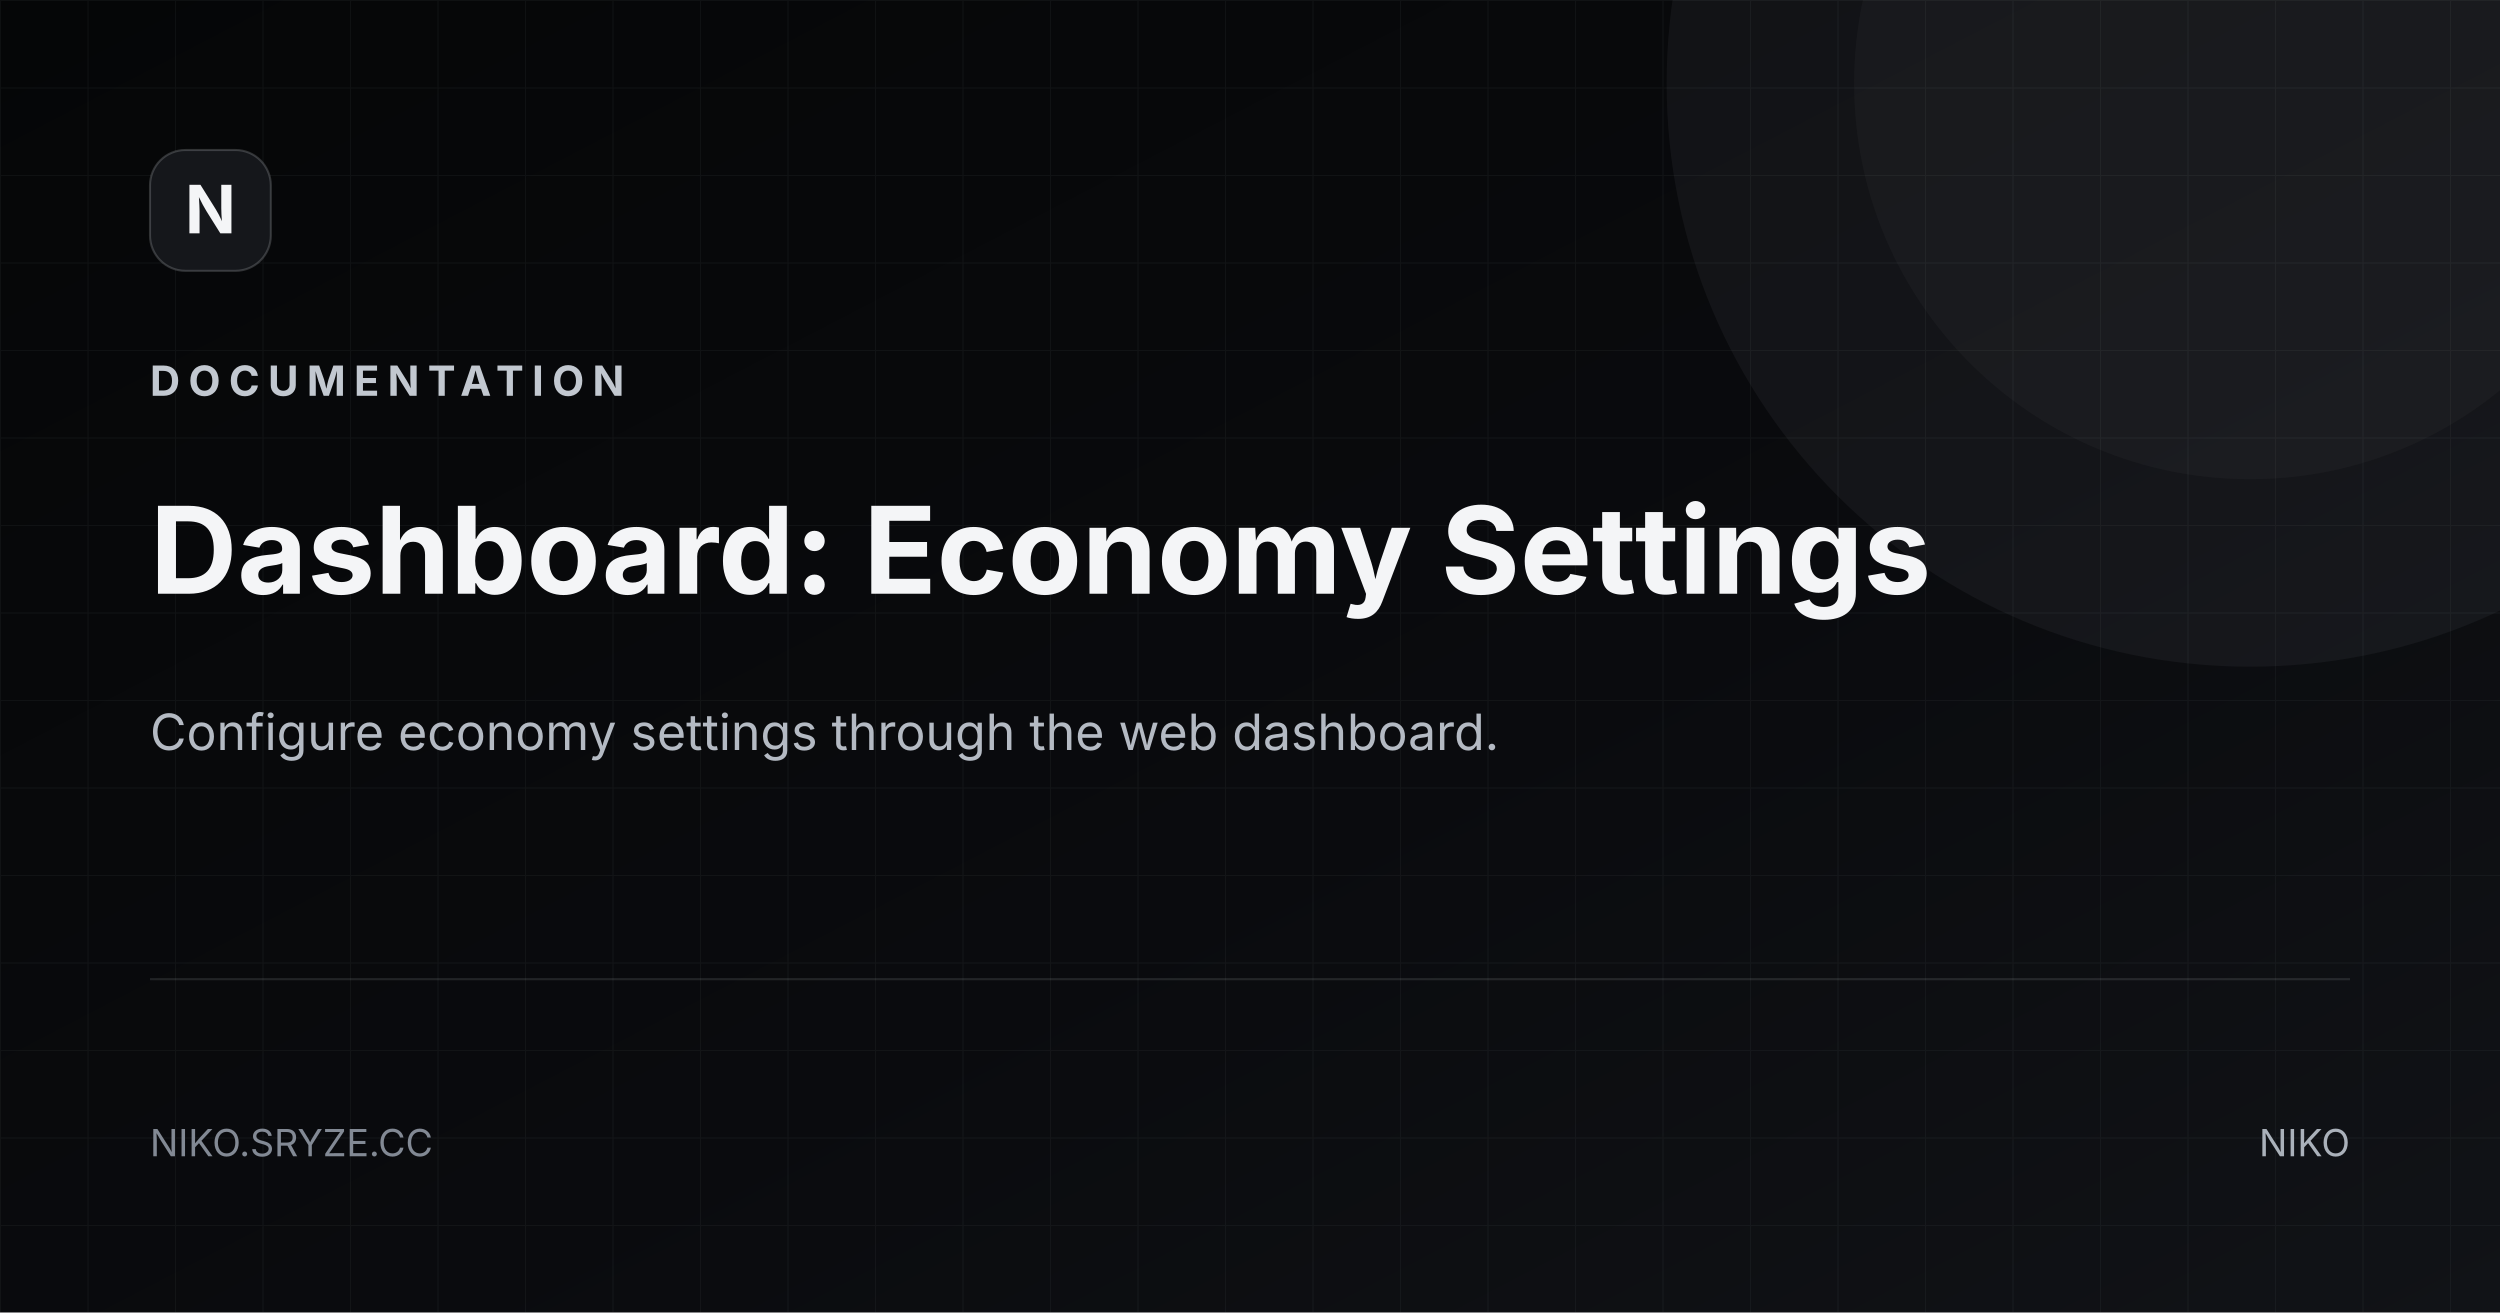
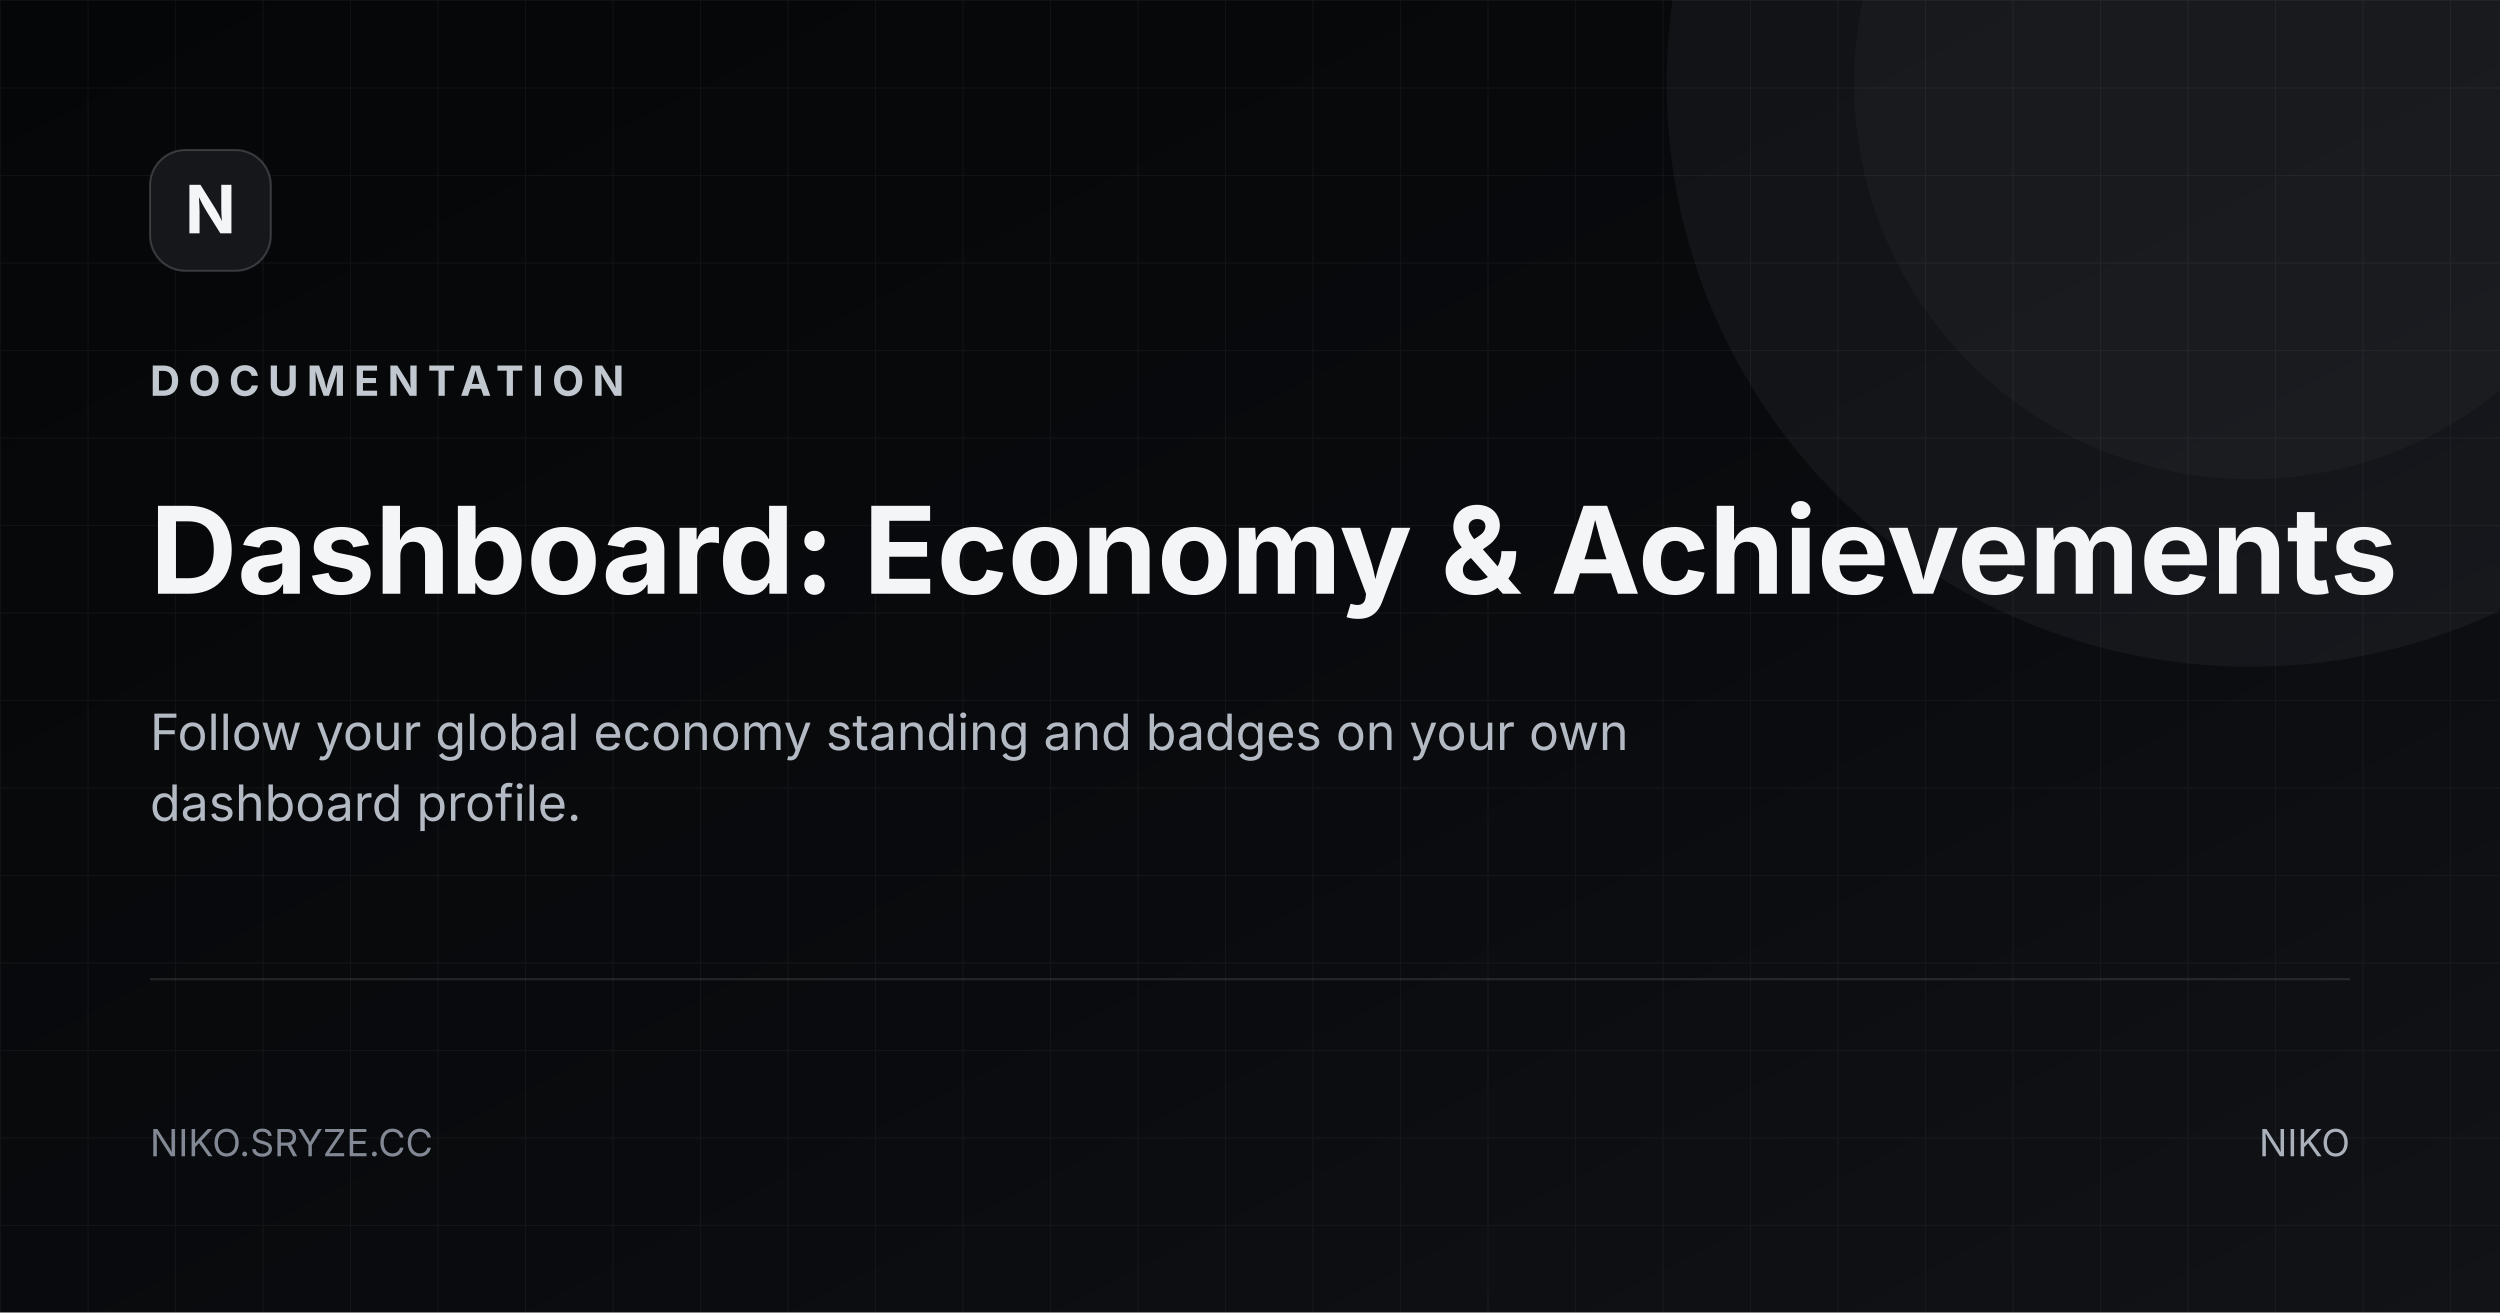
<svg xmlns="http://www.w3.org/2000/svg" width="1200" height="630" viewBox="0 0 1200 630">
  <defs>
    <linearGradient id="bg" x1="0" y1="0" x2="1" y2="1">
      <stop stop-color="#050607" />
      <stop offset=".58" stop-color="#0a0b0e" />
      <stop offset="1" stop-color="#111317" />
    </linearGradient>
    <pattern id="grid" width="42" height="42" patternUnits="userSpaceOnUse">
      <path d="M42 0H0V42" fill="none" stroke="#dce1e8" stroke-opacity=".045" />
    </pattern>
  </defs>
  <rect width="1200" height="630" fill="url(#bg)" />
  <rect width="1200" height="630" fill="url(#grid)" />
  <circle cx="1080" cy="40" r="280" fill="#aab1ba" fill-opacity=".065" />
  <circle cx="1080" cy="40" r="190" fill="#d5d9df" fill-opacity=".035" />
  <path d="M72 470H1128" stroke="#dce1e8" stroke-opacity=".12" />
  <rect x="72" y="72" width="58" height="58" rx="17" fill="#15171b" stroke="#dce1e8" stroke-opacity=".2" />
  <text x="101" y="112" text-anchor="middle" fill="#f4f5f7" font-family="Inter,sans-serif" font-size="32" font-weight="700">N</text>
  <text x="72" y="190" fill="#c2c8d0" font-family="Inter,sans-serif" font-size="20" font-weight="700" letter-spacing="4">DOCUMENTATION</text>
-   <text x="72" y="285" fill="#f4f5f7" font-family="Inter,sans-serif" font-size="58" font-weight="700">Dashboard: Economy Settings</text>
-   <text x="72" y="360" fill="#b4bac3" font-family="Inter,sans-serif" font-size="24">Configure economy settings through the web dashboard.</text>
+   <text x="72" y="285" fill="#f4f5f7" font-family="Inter,sans-serif" font-size="58" font-weight="700">Dashboard: Economy &amp; Achievements</text>
+   <text x="72" y="360" fill="#b4bac3" font-family="Inter,sans-serif" font-size="24">Follow your global economy standing and badges on your own</text>
+   <text x="72" y="394" fill="#b4bac3" font-family="Inter,sans-serif" font-size="24">dashboard profile.</text>
  <text x="72" y="555" fill="#828994" font-family="Inter,sans-serif" font-size="18">NIKO.SRYZE.CC</text>
  <text x="1128" y="555" text-anchor="end" fill="#aab1ba" font-family="Inter,sans-serif" font-size="18">NIKO</text>
</svg>
